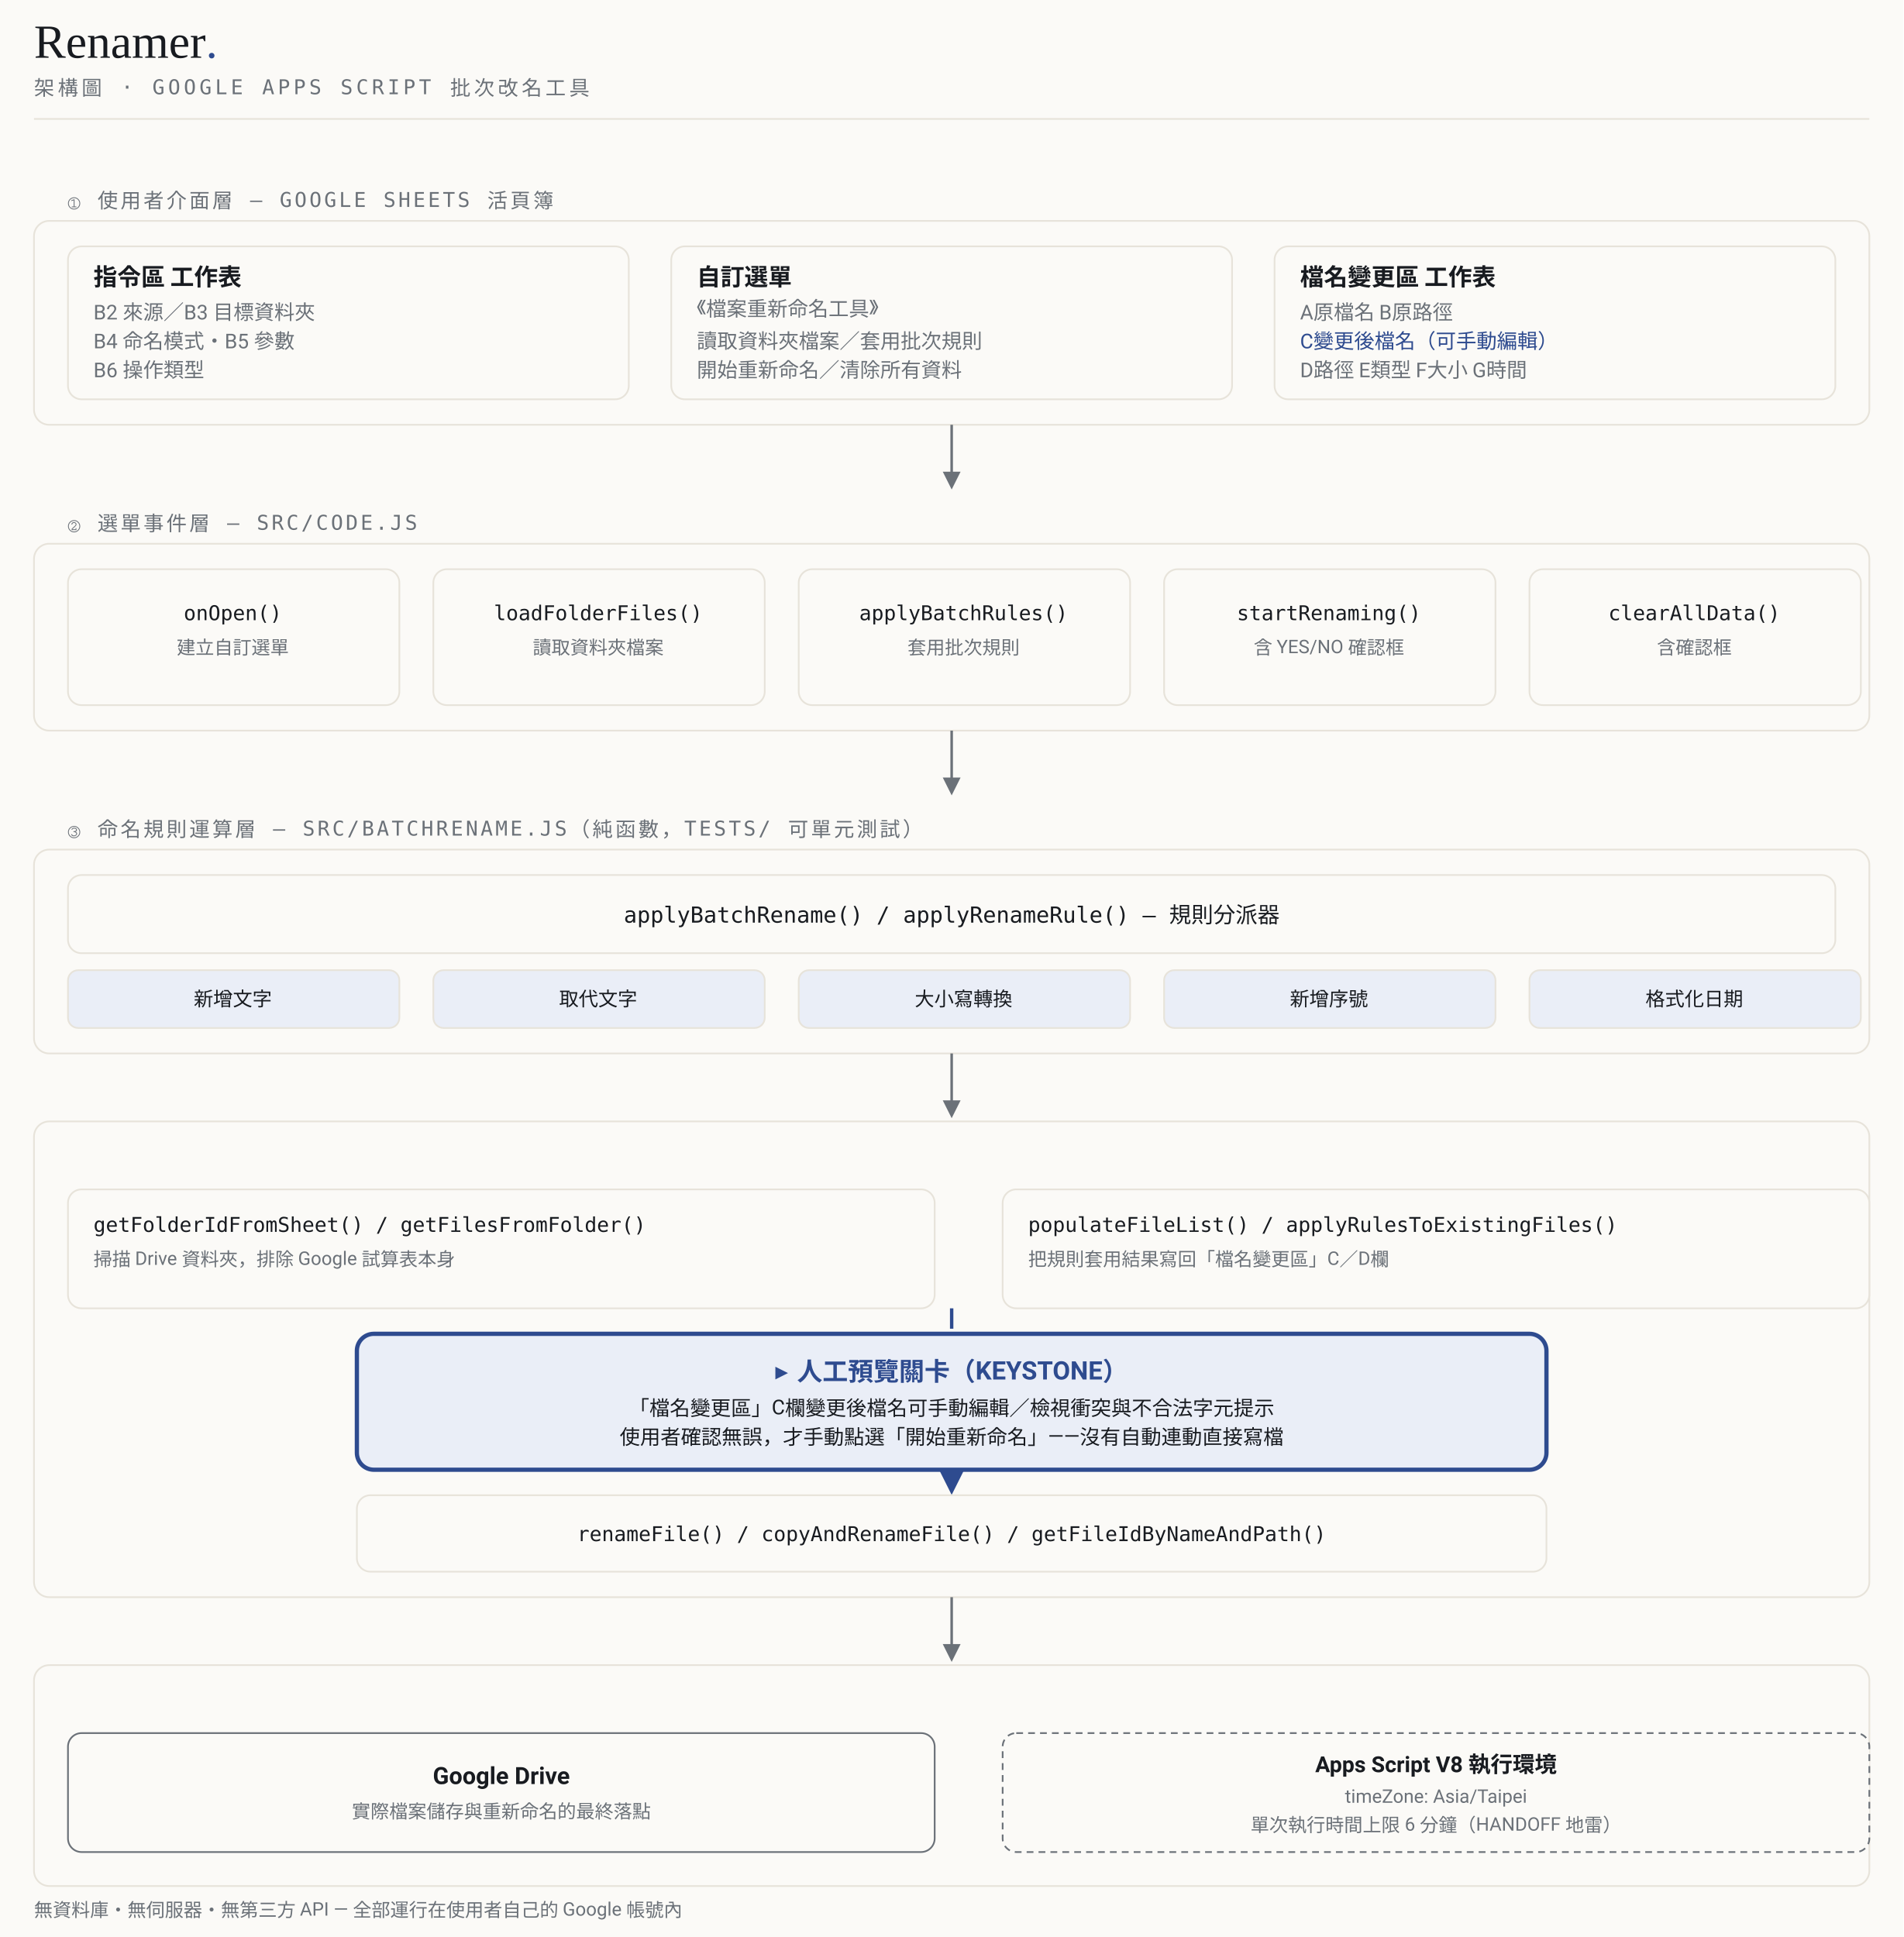
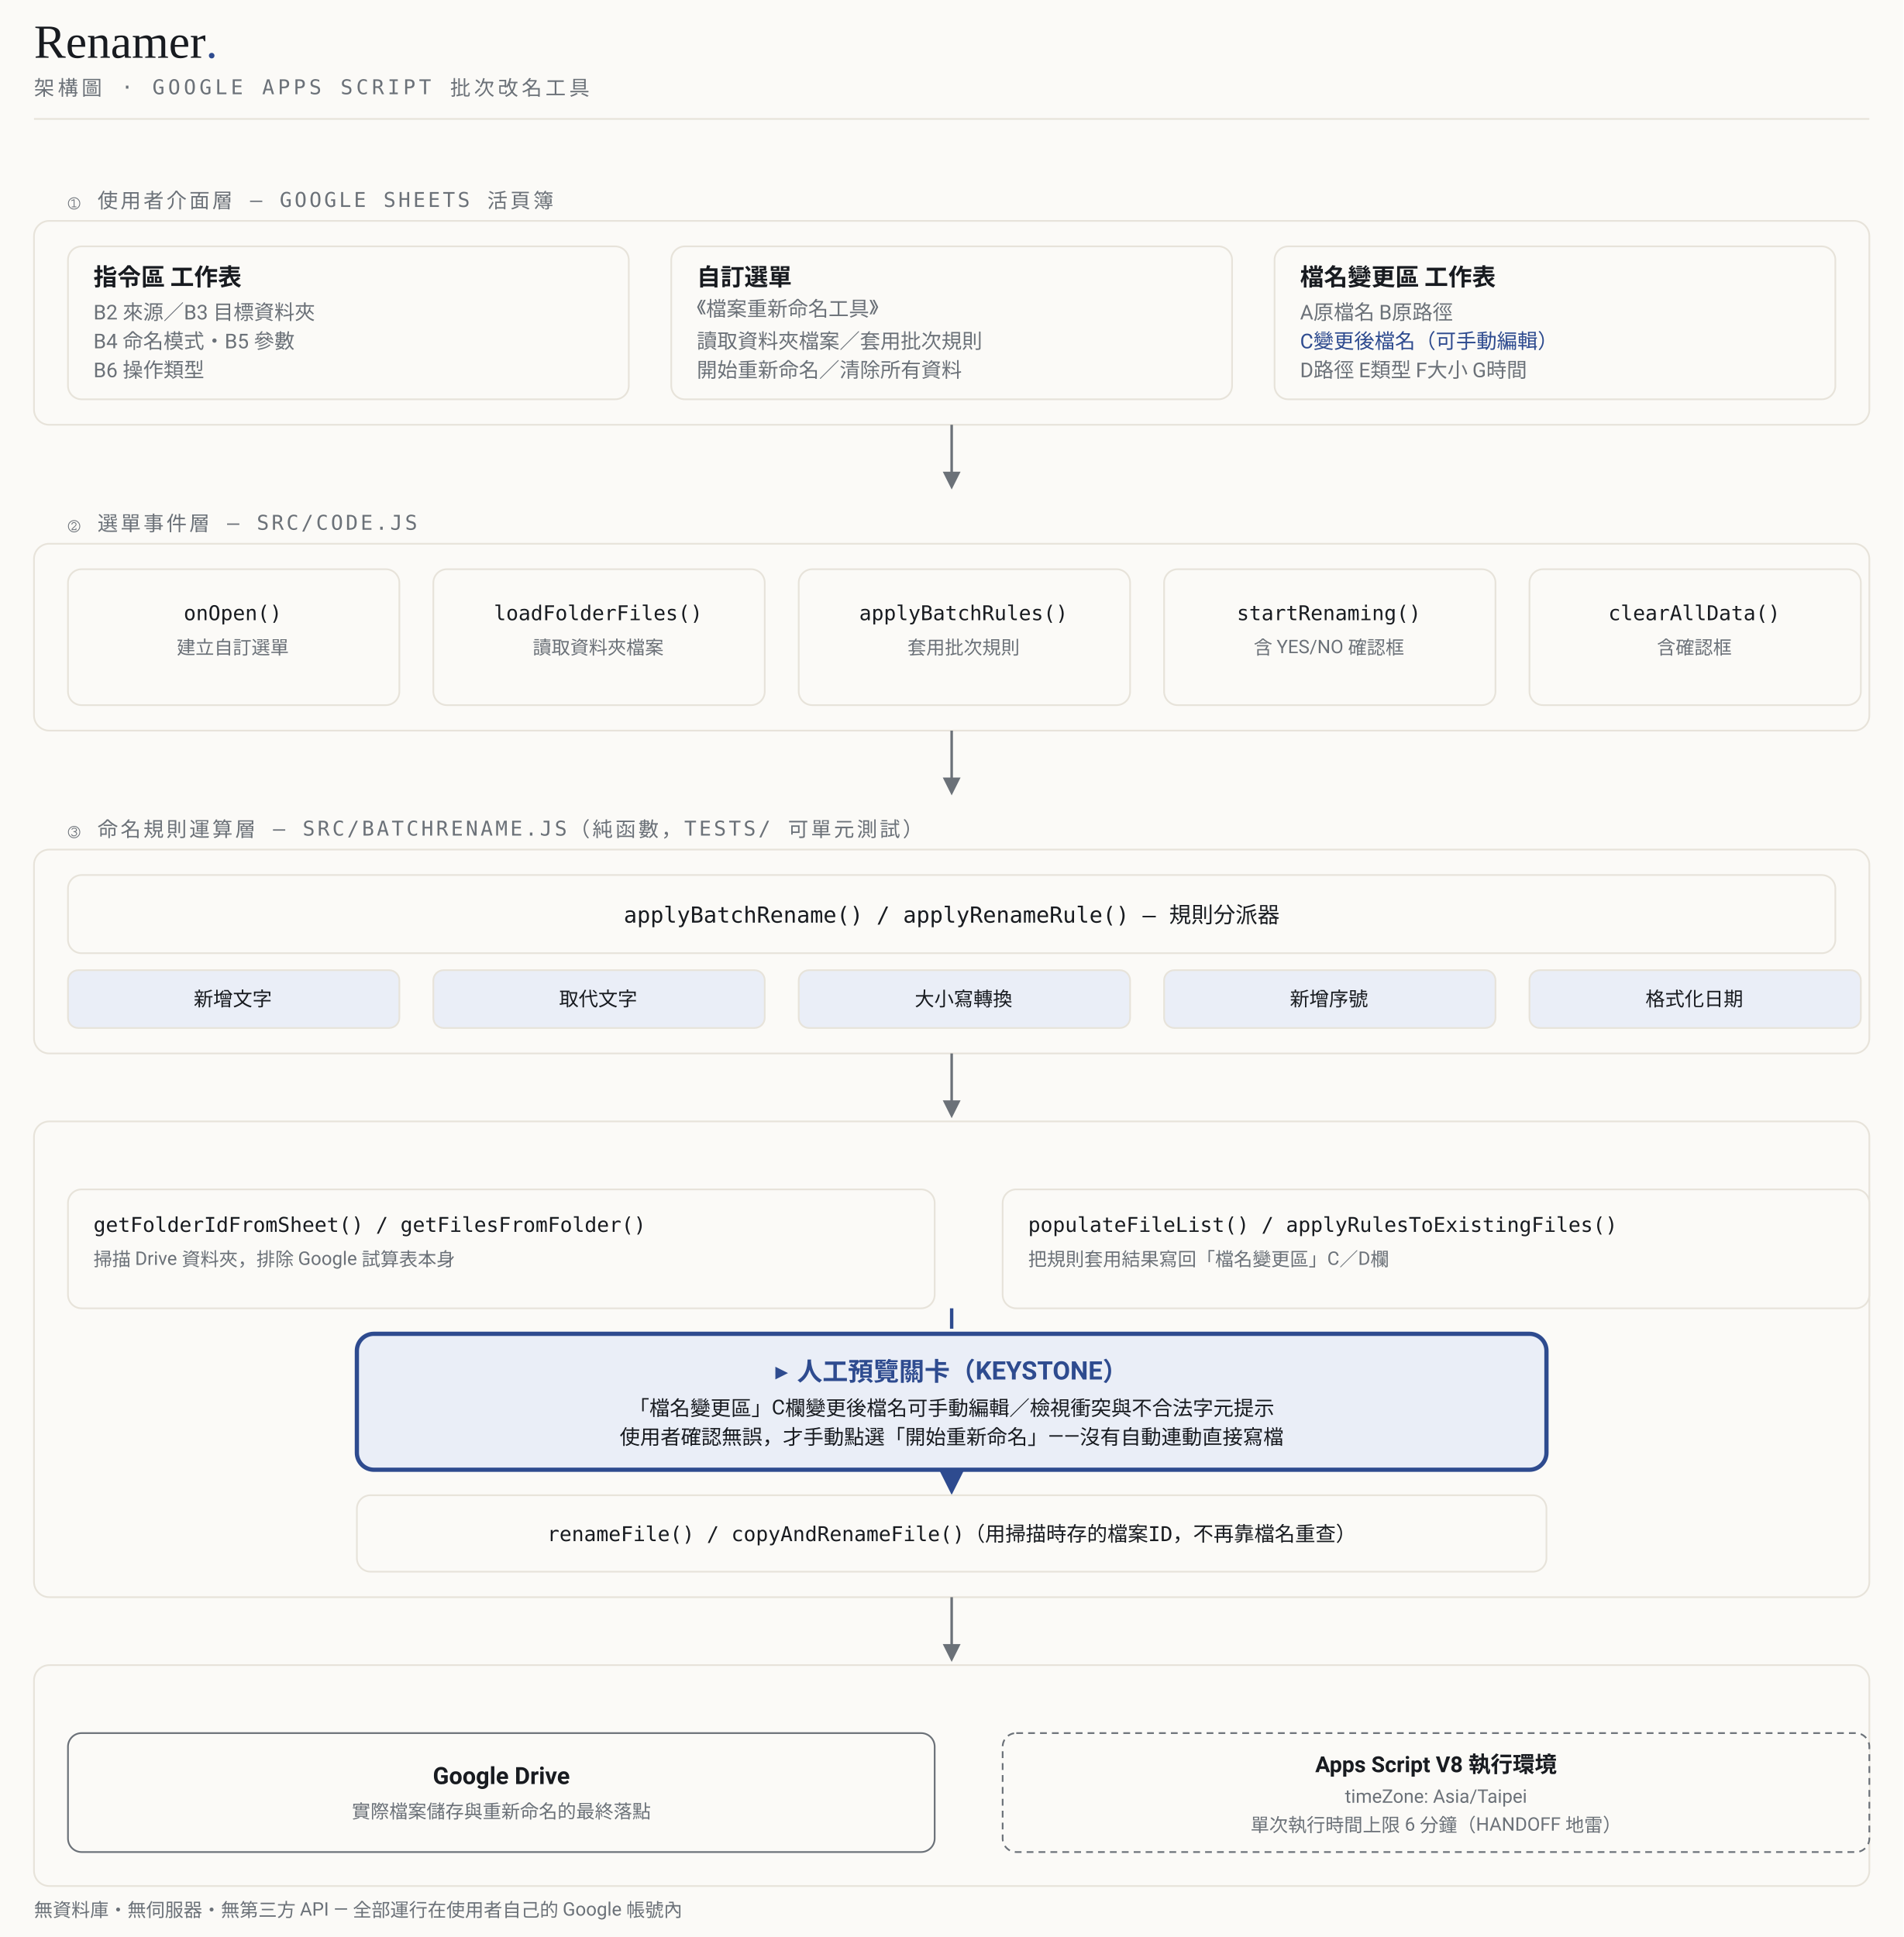
<svg xmlns="http://www.w3.org/2000/svg" viewBox="0 0 1120 1140" font-family="ui-sans-serif,system-ui,'Segoe UI',Roboto,'Noto Sans TC',sans-serif">
  <defs>
    <marker id="arrow" viewBox="0 0 10 10" refX="8" refY="5" markerWidth="7" markerHeight="7" orient="auto-start-reverse">
      <path d="M0,0 L10,5 L0,10 z" fill="#6B7178" />
    </marker>
    <marker id="arrowAccent" viewBox="0 0 10 10" refX="8" refY="5" markerWidth="7" markerHeight="7" orient="auto-start-reverse">
      <path d="M0,0 L10,5 L0,10 z" fill="#2E4B8F" />
    </marker>
  </defs>
  <rect x="0" y="0" width="1120" height="1140" fill="#FBFAF7" />
  <text x="20" y="34" font-family="'Iowan Old Style',Georgia,'Times New Roman',serif" font-size="28" fill="#181B20">Renamer<tspan fill="#2E4B8F">.</tspan>
  </text>
  <text x="20" y="56" font-family="ui-monospace,'SF Mono','Cascadia Code',Menlo,monospace" font-size="12" letter-spacing="2" fill="#6B7178">架構圖 · GOOGLE APPS SCRIPT 批次改名工具</text>
  <line x1="20" y1="70" x2="1100" y2="70" stroke="#E7E3DA" stroke-width="1" />
  <text x="40" y="122" font-family="ui-monospace,monospace" font-size="12" letter-spacing="1.5" fill="#6B7178">① 使用者介面層 — GOOGLE SHEETS 活頁簿</text>
  <rect x="20" y="130" width="1080" height="120" rx="9" fill="#FBFAF7" stroke="#E7E3DA" />
  <g>
    <rect x="40" y="145" width="330" height="90" rx="8" fill="#FBFAF7" stroke="#E7E3DA" />
    <text x="55" y="168" font-size="14" font-weight="600" fill="#181B20">指令區 工作表</text>
    <text x="55" y="188" font-size="12" fill="#6B7178">B2 來源／B3 目標資料夾</text>
    <text x="55" y="205" font-size="12" fill="#6B7178">B4 命名模式・B5 參數</text>
    <text x="55" y="222" font-size="12" fill="#6B7178">B6 操作類型</text>
  </g>
  <g>
    <rect x="395" y="145" width="330" height="90" rx="8" fill="#FBFAF7" stroke="#E7E3DA" />
    <text x="410" y="168" font-size="14" font-weight="600" fill="#181B20">自訂選單</text>
    <text x="410" y="185" font-size="12" fill="#6B7178">《檔案重新命名工具》</text>
    <text x="410" y="205" font-size="12" fill="#6B7178">讀取資料夾檔案／套用批次規則</text>
    <text x="410" y="222" font-size="12" fill="#6B7178">開始重新命名／清除所有資料</text>
  </g>
  <g>
    <rect x="750" y="145" width="330" height="90" rx="8" fill="#FBFAF7" stroke="#E7E3DA" />
    <text x="765" y="168" font-size="14" font-weight="600" fill="#181B20">檔名變更區 工作表</text>
    <text x="765" y="188" font-size="12" fill="#6B7178">A原檔名 B原路徑</text>
    <text x="765" y="205" font-size="12" fill="#2E4B8F">C變更後檔名（可手動編輯）</text>
    <text x="765" y="222" font-size="12" fill="#6B7178">D路徑 E類型 F大小 G時間</text>
  </g>
  <line x1="560" y1="250" x2="560" y2="286" stroke="#6B7178" stroke-width="1.5" marker-end="url(#arrow)" />
  <text x="40" y="312" font-family="ui-monospace,monospace" font-size="12" letter-spacing="1.5" fill="#6B7178">② 選單事件層 — SRC/CODE.JS</text>
  <rect x="20" y="320" width="1080" height="110" rx="9" fill="#FBFAF7" stroke="#E7E3DA" />
  <g font-size="12.5" fill="#181B20">
    <rect x="40" y="335" width="195" height="80" rx="8" fill="#FBFAF7" stroke="#E7E3DA" />
    <text x="137" y="365" text-anchor="middle" font-family="ui-monospace,monospace" font-size="12">onOpen()</text>
    <text x="137" y="385" text-anchor="middle" font-size="11" fill="#6B7178">建立自訂選單</text>
    <rect x="255" y="335" width="195" height="80" rx="8" fill="#FBFAF7" stroke="#E7E3DA" />
    <text x="352" y="365" text-anchor="middle" font-family="ui-monospace,monospace" font-size="12">loadFolderFiles()</text>
    <text x="352" y="385" text-anchor="middle" font-size="11" fill="#6B7178">讀取資料夾檔案</text>
    <rect x="470" y="335" width="195" height="80" rx="8" fill="#FBFAF7" stroke="#E7E3DA" />
    <text x="567" y="365" text-anchor="middle" font-family="ui-monospace,monospace" font-size="12">applyBatchRules()</text>
    <text x="567" y="385" text-anchor="middle" font-size="11" fill="#6B7178">套用批次規則</text>
    <rect x="685" y="335" width="195" height="80" rx="8" fill="#FBFAF7" stroke="#E7E3DA" />
    <text x="782" y="365" text-anchor="middle" font-family="ui-monospace,monospace" font-size="12">startRenaming()</text>
    <text x="782" y="385" text-anchor="middle" font-size="11" fill="#6B7178">含 YES/NO 確認框</text>
    <rect x="900" y="335" width="195" height="80" rx="8" fill="#FBFAF7" stroke="#E7E3DA" />
    <text x="997" y="365" text-anchor="middle" font-family="ui-monospace,monospace" font-size="12">clearAllData()</text>
    <text x="997" y="385" text-anchor="middle" font-size="11" fill="#6B7178">含確認框</text>
  </g>
  <line x1="560" y1="430" x2="560" y2="466" stroke="#6B7178" stroke-width="1.5" marker-end="url(#arrow)" />
  <text x="40" y="492" font-family="ui-monospace,monospace" font-size="12" letter-spacing="1.5" fill="#6B7178">③ 命名規則運算層 — SRC/BATCHRENAME.JS（純函數，TESTS/ 可單元測試）</text>
  <rect x="20" y="500" width="1080" height="120" rx="9" fill="#FBFAF7" stroke="#E7E3DA" />
  <rect x="40" y="515" width="1040" height="46" rx="8" fill="#FBFAF7" stroke="#E7E3DA" />
  <text x="560" y="543" text-anchor="middle" font-family="ui-monospace,monospace" font-size="13" fill="#181B20">applyBatchRename() / applyRenameRule() — 規則分派器</text>
  <g font-size="11.5" fill="#181B20">
    <rect x="40" y="571" width="195" height="34" rx="6" fill="#EAEEF7" stroke="#E7E3DA" />
    <text x="137" y="592" text-anchor="middle">新增文字</text>
    <rect x="255" y="571" width="195" height="34" rx="6" fill="#EAEEF7" stroke="#E7E3DA" />
    <text x="352" y="592" text-anchor="middle">取代文字</text>
    <rect x="470" y="571" width="195" height="34" rx="6" fill="#EAEEF7" stroke="#E7E3DA" />
    <text x="567" y="592" text-anchor="middle">大小寫轉換</text>
    <rect x="685" y="571" width="195" height="34" rx="6" fill="#EAEEF7" stroke="#E7E3DA" />
    <text x="782" y="592" text-anchor="middle">新增序號</text>
    <rect x="900" y="571" width="195" height="34" rx="6" fill="#EAEEF7" stroke="#E7E3DA" />
    <text x="997" y="592" text-anchor="middle">格式化日期</text>
  </g>
  <line x1="560" y1="620" x2="560" y2="656" stroke="#6B7178" stroke-width="1.5" marker-end="url(#arrow)" />
  <text x="40" y="682" font-family="ui-monospace,monospace" font-size="12" letter-spacing="1.5" fill="#6B7178">④ 資料存取層 — SRC/FILEOPERATIONS.JS</text>
  <rect x="20" y="660" width="1080" height="280" rx="9" fill="#FBFAF7" stroke="#E7E3DA" />
  <g font-size="12" fill="#181B20">
    <rect x="40" y="700" width="510" height="70" rx="8" fill="#FBFAF7" stroke="#E7E3DA" />
    <text x="55" y="725" font-family="ui-monospace,monospace" font-size="12">getFolderIdFromSheet() / getFilesFromFolder()</text>
    <text x="55" y="745" font-size="11" fill="#6B7178">掃描 Drive 資料夾，排除 Google 試算表本身</text>
    <rect x="590" y="700" width="510" height="70" rx="8" fill="#FBFAF7" stroke="#E7E3DA" />
    <text x="605" y="725" font-family="ui-monospace,monospace" font-size="12">populateFileList() / applyRulesToExistingFiles()</text>
    <text x="605" y="745" font-size="11" fill="#6B7178">把規則套用結果寫回「檔名變更區」C／D欄</text>
  </g>
  <line x1="560" y1="770" x2="560" y2="782" stroke="#2E4B8F" stroke-width="2" />
  <rect x="210" y="785" width="700" height="80" rx="10" fill="#EAEEF7" stroke="#2E4B8F" stroke-width="2.5" />
  <text x="560" y="812" text-anchor="middle" font-size="15" font-weight="700" fill="#2E4B8F">▸ 人工預覽關卡（KEYSTONE）</text>
  <text x="560" y="833" text-anchor="middle" font-size="12" fill="#181B20">「檔名變更區」C欄變更後檔名可手動編輯／檢視衝突與不合法字元提示</text>
  <text x="560" y="850" text-anchor="middle" font-size="12" fill="#181B20">使用者確認無誤，才手動點選「開始重新命名」——沒有自動連動直接寫檔</text>
  <line x1="560" y1="865" x2="560" y2="877" stroke="#2E4B8F" stroke-width="2" marker-end="url(#arrowAccent)" />
  <rect x="210" y="880" width="700" height="45" rx="8" fill="#FBFAF7" stroke="#E7E3DA" />
-   <text x="560" y="907" text-anchor="middle" font-family="ui-monospace,monospace" font-size="12" fill="#181B20">renameFile() / copyAndRenameFile() / getFileIdByNameAndPath()</text>
+   <text x="560" y="907" text-anchor="middle" font-family="ui-monospace,monospace" font-size="12" fill="#181B20">renameFile() / copyAndRenameFile()（用掃描時存的檔案ID，不再靠檔名重查）</text>
  <line x1="560" y1="940" x2="560" y2="976" stroke="#6B7178" stroke-width="1.5" marker-end="url(#arrow)" />
  <text x="40" y="1002" font-family="ui-monospace,monospace" font-size="12" letter-spacing="1.5" fill="#6B7178">⑤ 外部服務層</text>
  <rect x="20" y="980" width="1080" height="130" rx="9" fill="#FBFAF7" stroke="#E7E3DA" />
  <g>
    <rect x="40" y="1020" width="510" height="70" rx="8" fill="#FBFAF7" stroke="#6B7178" />
    <text x="295" y="1050" text-anchor="middle" font-size="14" font-weight="600" fill="#181B20">Google Drive</text>
    <text x="295" y="1070" text-anchor="middle" font-size="11" fill="#6B7178">實際檔案儲存與重新命名的最終落點</text>
    <rect x="590" y="1020" width="510" height="70" rx="8" fill="#FBFAF7" stroke="#6B7178" stroke-dasharray="4 3" />
    <text x="845" y="1043" text-anchor="middle" font-size="13" font-weight="600" fill="#181B20">Apps Script V8 執行環境</text>
    <text x="845" y="1061" text-anchor="middle" font-size="11" fill="#6B7178">timeZone: Asia/Taipei</text>
    <text x="845" y="1078" text-anchor="middle" font-size="11" fill="#6B7178">單次執行時間上限 6 分鐘（HANDOFF 地雷）</text>
  </g>
  <text x="20" y="1128" font-size="11" fill="#6B7178">無資料庫・無伺服器・無第三方 API — 全部運行在使用者自己的 Google 帳號內</text>
</svg>
